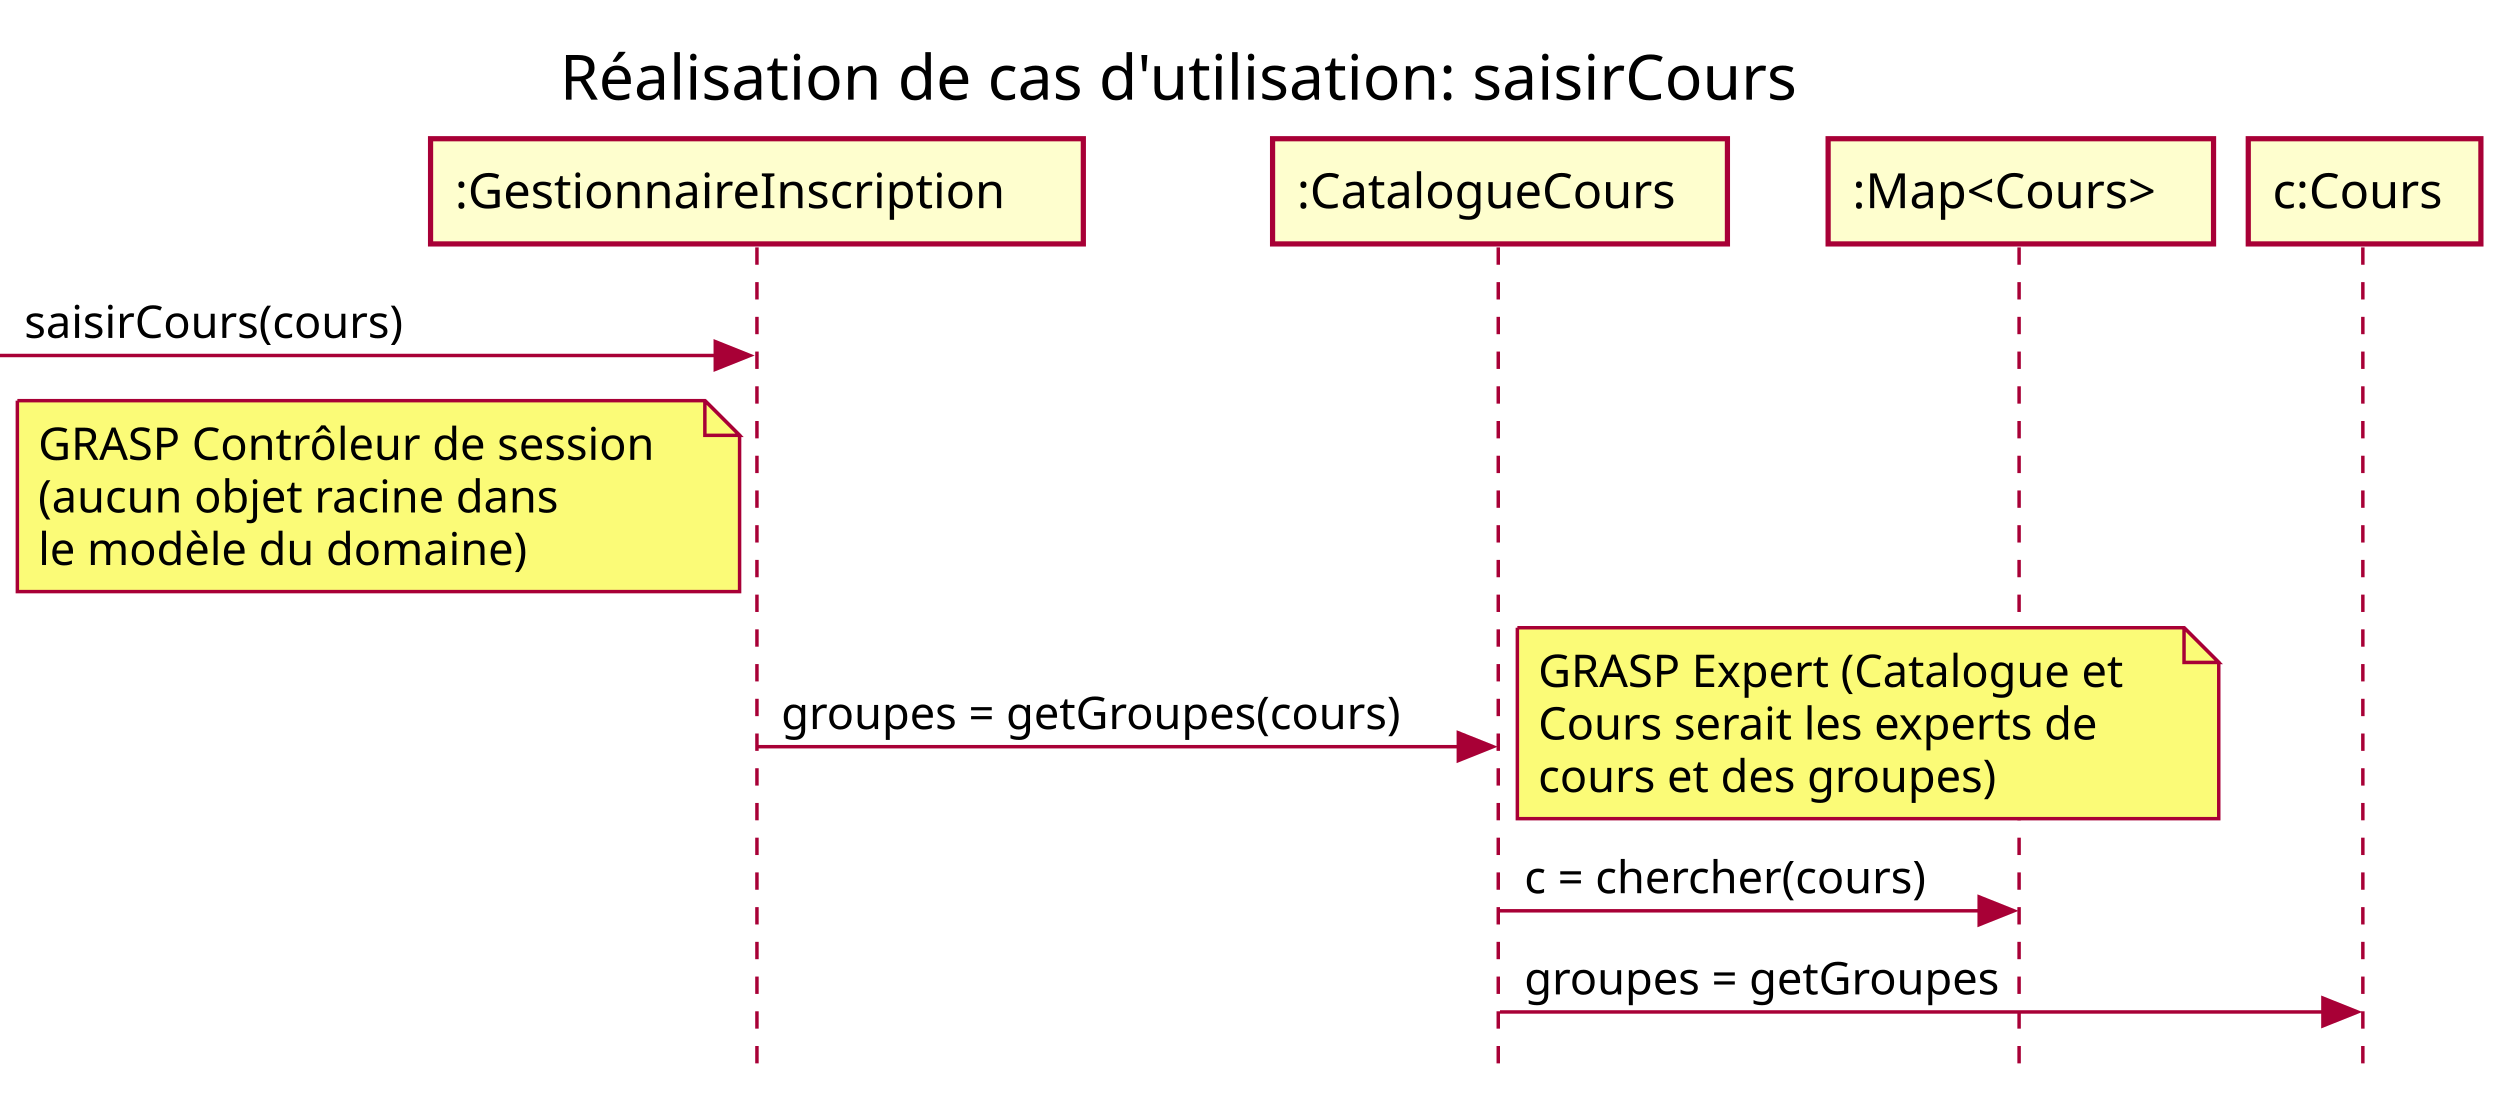
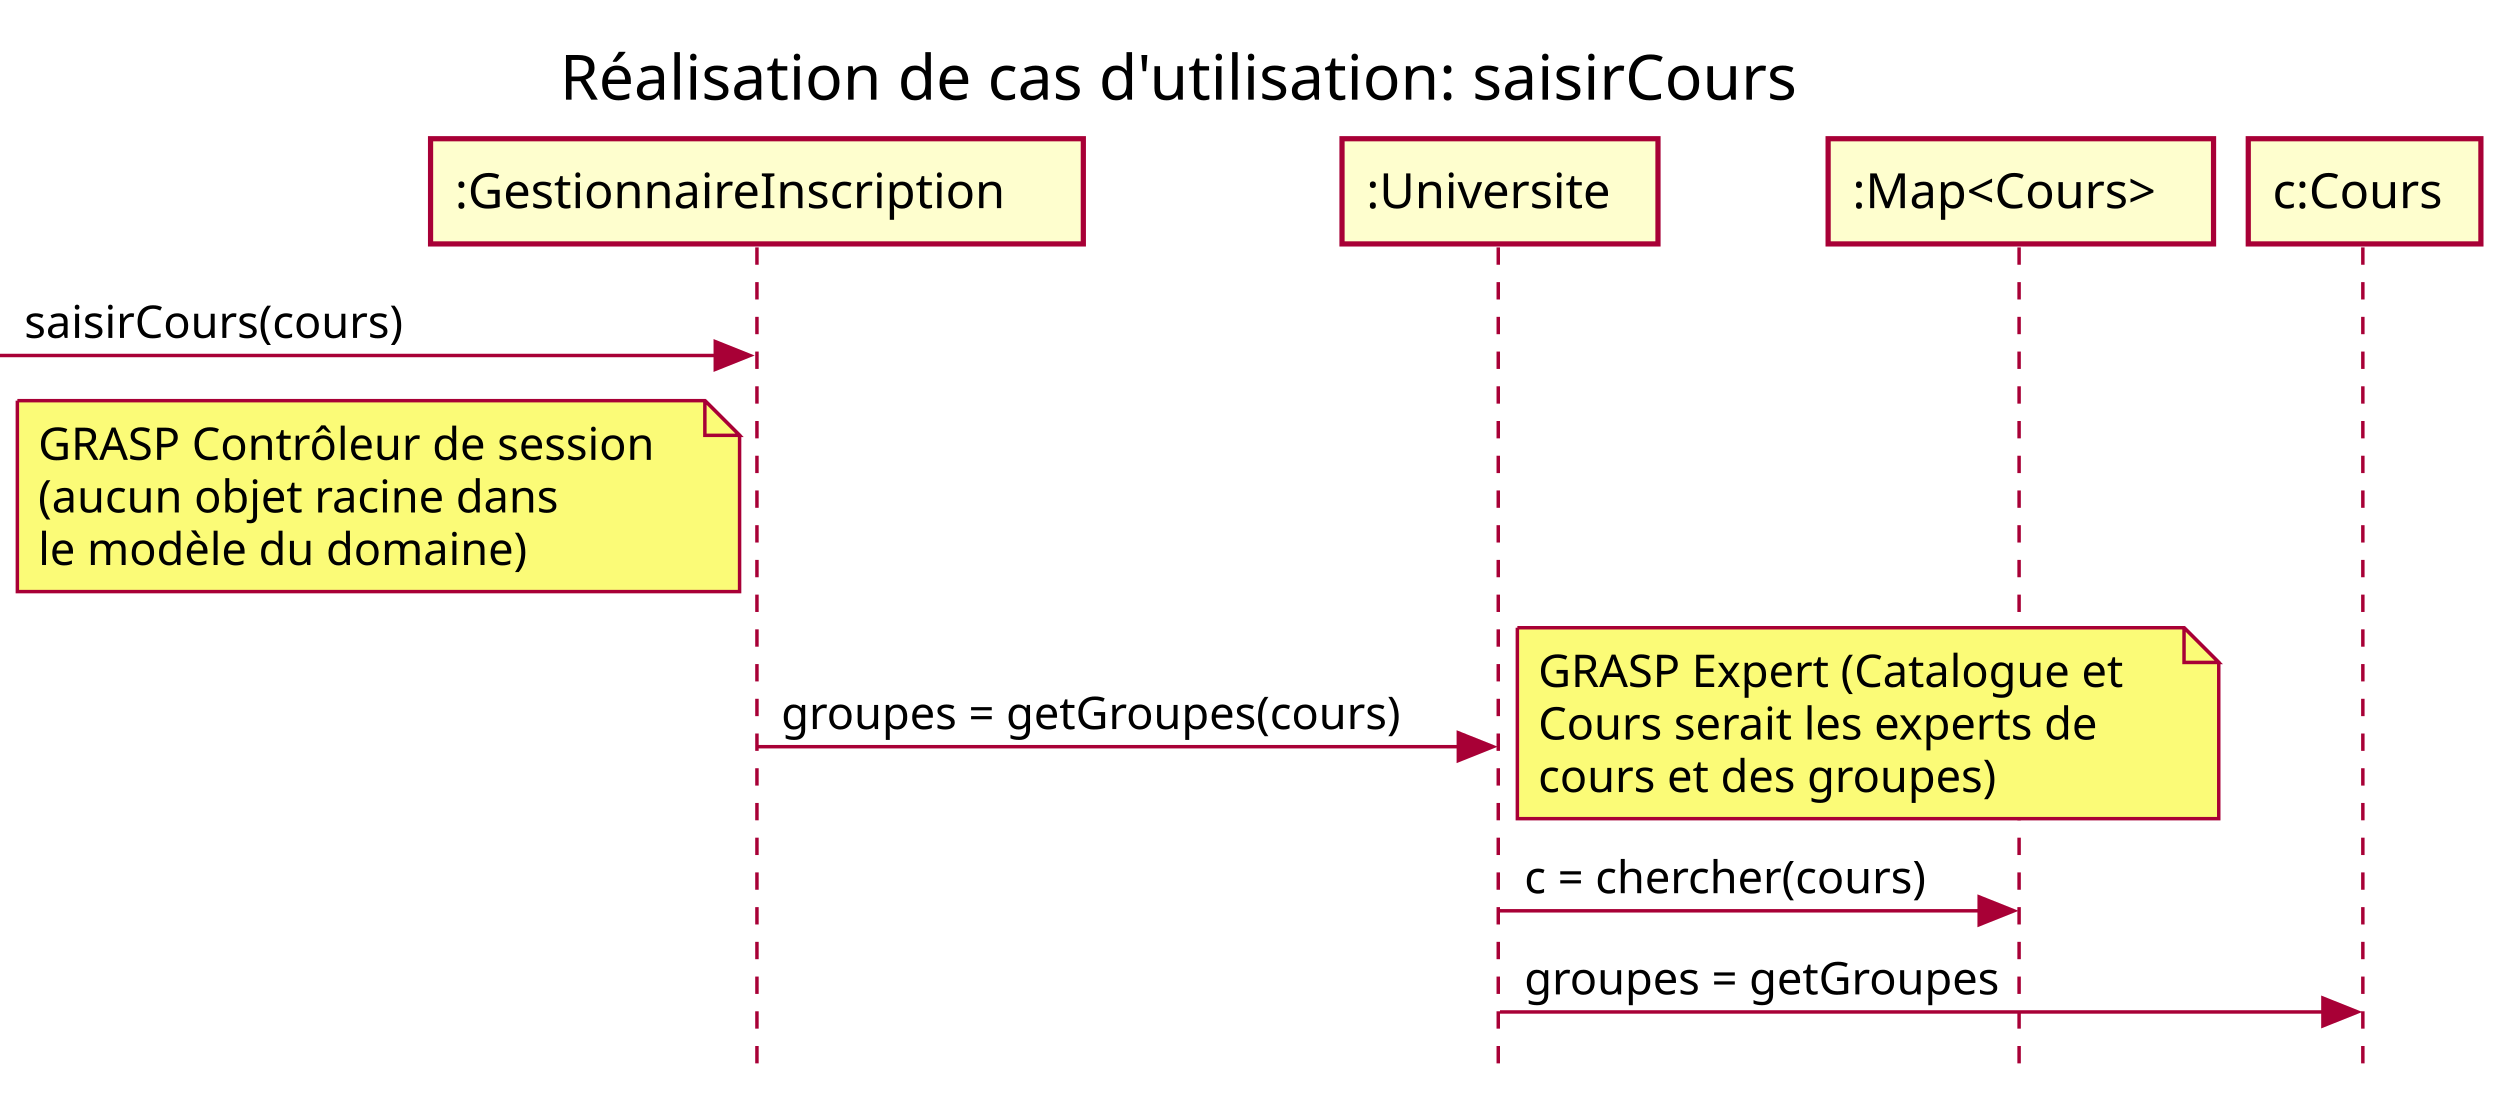
<svg xmlns="http://www.w3.org/2000/svg" contentScriptType="application/ecmascript" contentStyleType="text/css" height="316px" preserveAspectRatio="none" style="width:720px;height:316px;background:#FFFFFF;" version="1.1" viewBox="0 0 720 316" width="720px" zoomAndPan="magnify">
  <defs />
  <g>
    <text fill="#000000" font-family="sans-serif" font-size="18" lengthAdjust="spacing" textLength="397" x="161.25" y="28.708">Réalisation de cas d'utilisation: saisirCours</text>
    <line style="stroke:#A80036;stroke-width:1.0;stroke-dasharray:5.0,5.0;" x1="218" x2="218" y1="71.25" y2="309.445" />
    <line style="stroke:#A80036;stroke-width:1.0;stroke-dasharray:5.0,5.0;" x1="431.5" x2="431.5" y1="71.25" y2="309.445" />
    <line style="stroke:#A80036;stroke-width:1.0;stroke-dasharray:5.0,5.0;" x1="581.5" x2="581.5" y1="71.25" y2="309.445" />
    <line style="stroke:#A80036;stroke-width:1.0;stroke-dasharray:5.0,5.0;" x1="680.5" x2="680.5" y1="71.25" y2="309.445" />
    <rect fill="#FEFECE" height="30.297" style="stroke:#A80036;stroke-width:1.5;" width="188" x="124" y="39.953" />
    <text fill="#000000" font-family="sans-serif" font-size="14" lengthAdjust="spacing" textLength="174" x="131" y="59.948">:GestionnaireInscription</text>
-     <rect fill="#FEFECE" height="30.297" style="stroke:#A80036;stroke-width:1.5;" width="131" x="366.5" y="39.953" />
-     <text fill="#000000" font-family="sans-serif" font-size="14" lengthAdjust="spacing" textLength="117" x="373.5" y="59.948">:CatalogueCours</text>
+     <rect fill="#FEFECE" height="30.297" style="stroke:#A80036;stroke-width:1.5;" width="91" x="386.5" y="39.953" />
+     <text fill="#000000" font-family="sans-serif" font-size="14" lengthAdjust="spacing" textLength="77" x="393.5" y="59.948">:Universite</text>
    <rect fill="#FEFECE" height="30.297" style="stroke:#A80036;stroke-width:1.5;" width="111" x="526.5" y="39.953" />
    <text fill="#000000" font-family="sans-serif" font-size="14" lengthAdjust="spacing" textLength="97" x="533.5" y="59.948">:Map&lt;Cours&gt;</text>
    <rect fill="#FEFECE" height="30.297" style="stroke:#A80036;stroke-width:1.5;" width="67" x="647.5" y="39.953" />
    <text fill="#000000" font-family="sans-serif" font-size="14" lengthAdjust="spacing" textLength="53" x="654.5" y="59.948">c:Cours</text>
    <polygon fill="#A80036" points="206,98.383,216,102.383,206,106.383" style="stroke:#A80036;stroke-width:1.0;" />
    <line style="stroke:#A80036;stroke-width:1.0;" x1="0" x2="212" y1="102.383" y2="102.383" />
    <text fill="#000000" font-family="sans-serif" font-size="13" lengthAdjust="spacing" textLength="115" x="7" y="97.317">saisirCours(cours)</text>
    <path d="M5,115.383 L5,170.383 L213,170.383 L213,125.383 L203,115.383 L5,115.383 " fill="#FBFB77" style="stroke:#A80036;stroke-width:1.0;" />
    <path d="M203,115.383 L203,125.383 L213,125.383 L203,115.383 " fill="#FBFB77" style="stroke:#A80036;stroke-width:1.0;" />
    <text fill="#000000" font-family="sans-serif" font-size="13" lengthAdjust="spacing" textLength="187" x="11" y="132.45">GRASP Contrôleur de session</text>
    <text fill="#000000" font-family="sans-serif" font-size="13" lengthAdjust="spacing" textLength="158" x="11" y="147.583">(aucun objet racine dans</text>
    <text fill="#000000" font-family="sans-serif" font-size="13" lengthAdjust="spacing" textLength="148" x="11" y="162.715">le modèle du domaine)</text>
    <polygon fill="#A80036" points="420,211.047,430,215.047,420,219.047" style="stroke:#A80036;stroke-width:1.0;" />
    <line style="stroke:#A80036;stroke-width:1.0;" x1="218" x2="426" y1="215.047" y2="215.047" />
    <text fill="#000000" font-family="sans-serif" font-size="13" lengthAdjust="spacing" textLength="190" x="225" y="209.981">groupes = getGroupes(cours)</text>
    <path d="M437,180.781 L437,235.781 L639,235.781 L639,190.781 L629,180.781 L437,180.781 " fill="#FBFB77" style="stroke:#A80036;stroke-width:1.0;" />
    <path d="M629,180.781 L629,190.781 L639,190.781 L629,180.781 " fill="#FBFB77" style="stroke:#A80036;stroke-width:1.0;" />
    <text fill="#000000" font-family="sans-serif" font-size="13" lengthAdjust="spacing" textLength="181" x="443" y="197.848">GRASP Expert (Catalogue et</text>
    <text fill="#000000" font-family="sans-serif" font-size="13" lengthAdjust="spacing" textLength="172" x="443" y="212.981">Cours serait les experts de</text>
    <text fill="#000000" font-family="sans-serif" font-size="13" lengthAdjust="spacing" textLength="140" x="443" y="228.114">cours et des groupes)</text>
    <polygon fill="#A80036" points="570,258.312,580,262.312,570,266.312" style="stroke:#A80036;stroke-width:1.0;" />
    <line style="stroke:#A80036;stroke-width:1.0;" x1="432" x2="576" y1="262.312" y2="262.312" />
    <text fill="#000000" font-family="sans-serif" font-size="13" lengthAdjust="spacing" textLength="126" x="439" y="257.247">c = chercher(cours)</text>
    <polygon fill="#A80036" points="669,287.445,679,291.445,669,295.445" style="stroke:#A80036;stroke-width:1.0;" />
    <line style="stroke:#A80036;stroke-width:1.0;" x1="432" x2="675" y1="291.445" y2="291.445" />
    <text fill="#000000" font-family="sans-serif" font-size="13" lengthAdjust="spacing" textLength="145" x="439" y="286.379">groupes = getGroupes</text>
  </g>
</svg>
